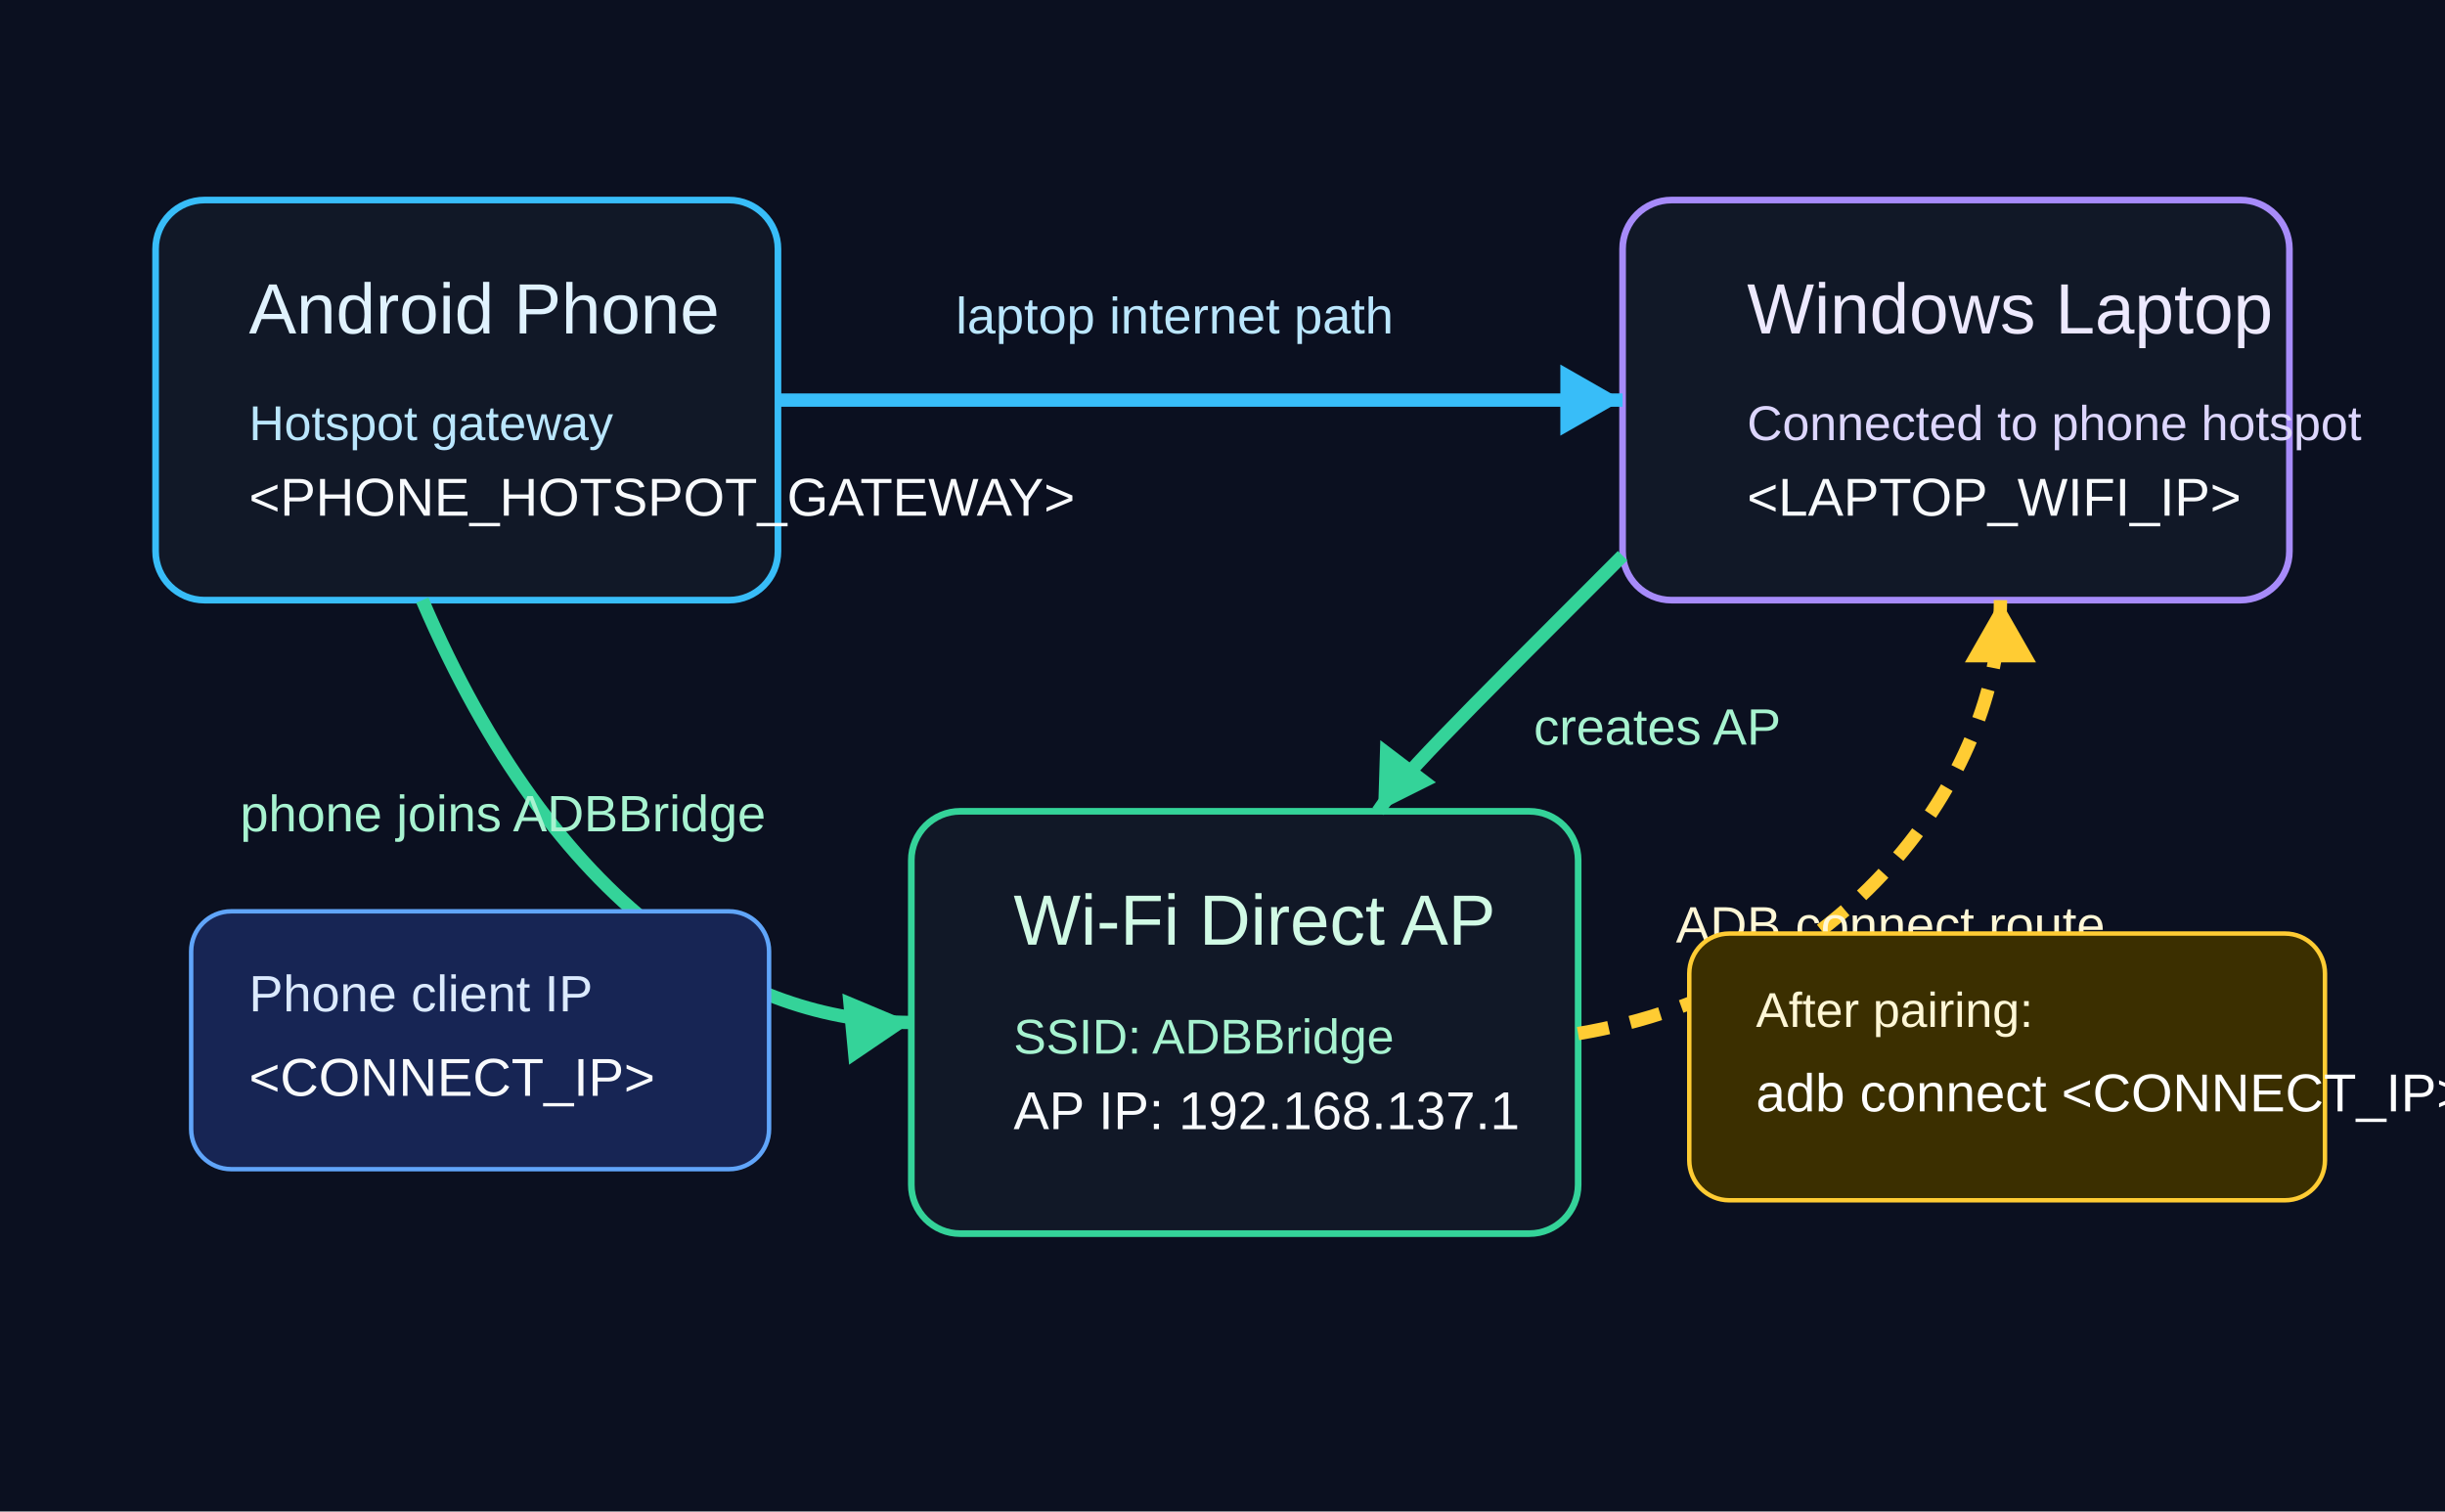
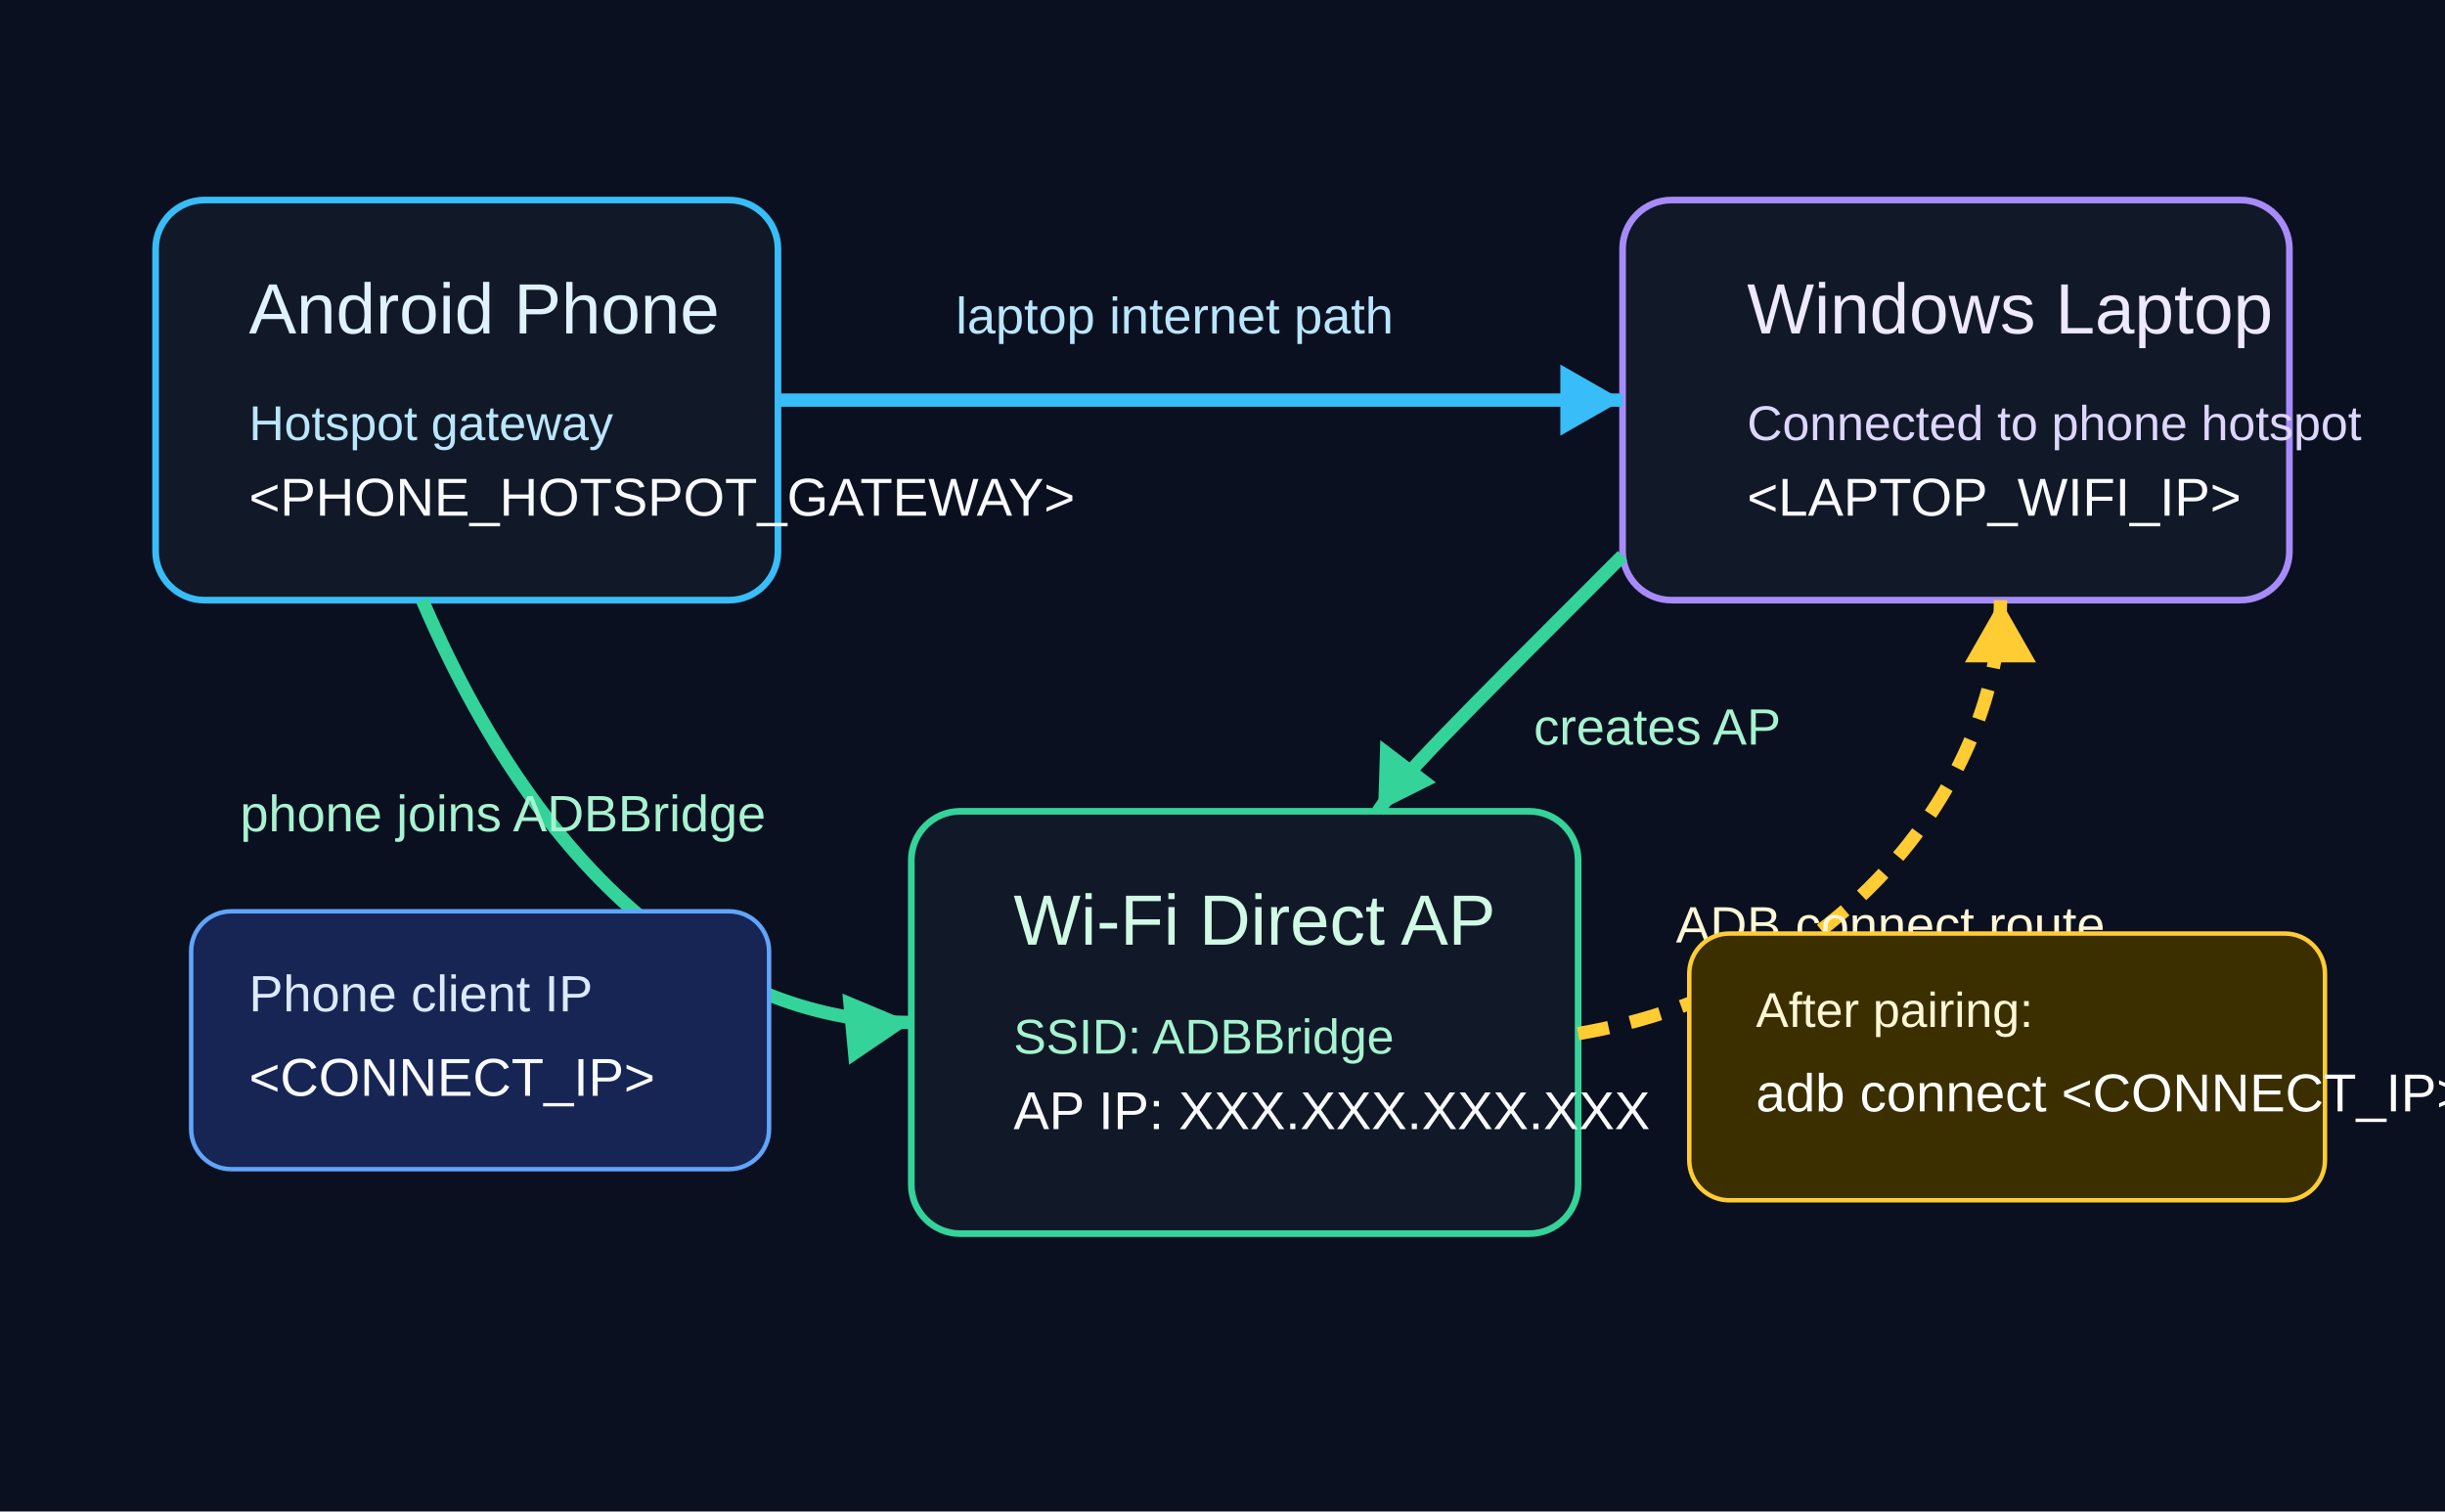
<svg xmlns="http://www.w3.org/2000/svg" width="1100" height="680" viewBox="0 0 1100 680" role="img" aria-labelledby="title desc">
  <rect width="1100" height="680" fill="#0b1020" />
  <rect x="70" y="90" width="280" height="180" rx="22" fill="#111827" stroke="#38bdf8" stroke-width="3" />
  <text x="112" y="150" fill="#e0f2fe" font-family="Arial, sans-serif" font-size="32">Android Phone</text>
  <text x="112" y="198" fill="#bae6fd" font-family="Arial, sans-serif" font-size="22">Hotspot gateway</text>
  <text x="112" y="232" fill="#f8fafc" font-family="Arial, sans-serif" font-size="24">&lt;PHONE_HOTSPOT_GATEWAY&gt;</text>
  <rect x="730" y="90" width="300" height="180" rx="22" fill="#111827" stroke="#a78bfa" stroke-width="3" />
  <text x="786" y="150" fill="#ede9fe" font-family="Arial, sans-serif" font-size="32">Windows Laptop</text>
  <text x="786" y="198" fill="#ddd6fe" font-family="Arial, sans-serif" font-size="22">Connected to phone hotspot</text>
  <text x="786" y="232" fill="#f8fafc" font-family="Arial, sans-serif" font-size="24">&lt;LAPTOP_WIFI_IP&gt;</text>
  <rect x="410" y="365" width="300" height="190" rx="22" fill="#111827" stroke="#34d399" stroke-width="3" />
  <text x="456" y="425" fill="#d1fae5" font-family="Arial, sans-serif" font-size="32">Wi-Fi Direct AP</text>
  <text x="456" y="474" fill="#a7f3d0" font-family="Arial, sans-serif" font-size="22">SSID: ADBBridge</text>
-   <text x="456" y="508" fill="#f8fafc" font-family="Arial, sans-serif" font-size="24">AP IP: 192.168.137.1</text>
+   <text x="456" y="508" fill="#f8fafc" font-family="Arial, sans-serif" font-size="24">AP IP: XXX.XXX.XXX.XXX</text>
  <path d="M350 180 L730 180" stroke="#38bdf8" stroke-width="6" fill="none" />
  <polygon points="730,180 702,164 702,196" fill="#38bdf8" />
  <text x="430" y="150" fill="#bae6fd" font-family="Arial, sans-serif" font-size="23">laptop internet path</text>
  <path d="M730 250 C650 330 630 350 620 365" stroke="#34d399" stroke-width="6" fill="none" />
  <polygon points="620,365 621,333 646,352" fill="#34d399" />
  <text x="690" y="335" fill="#a7f3d0" font-family="Arial, sans-serif" font-size="23">creates AP</text>
  <path d="M190 270 C250 410 335 460 410 460" stroke="#34d399" stroke-width="6" fill="none" />
  <polygon points="410,460 379,447 382,479" fill="#34d399" />
  <text x="108" y="374" fill="#a7f3d0" font-family="Arial, sans-serif" font-size="23">phone joins ADBBridge</text>
  <rect x="86" y="410" width="260" height="116" rx="18" fill="#172554" stroke="#60a5fa" stroke-width="2" />
  <text x="112" y="455" fill="#dbeafe" font-family="Arial, sans-serif" font-size="23">Phone client IP</text>
  <text x="112" y="493" fill="#f8fafc" font-family="Arial, sans-serif" font-size="24">&lt;CONNECT_IP&gt;</text>
  <path d="M710 465 C830 445 900 350 900 270" stroke="#ffcc33" stroke-width="6" fill="none" stroke-dasharray="14 10" />
  <polygon points="900,270 884,298 916,298" fill="#ffcc33" />
  <text x="754" y="424" fill="#fff7d6" font-family="Arial, sans-serif" font-size="23">ADB connect route</text>
  <rect x="760" y="420" width="286" height="120" rx="18" fill="#3b2f00" stroke="#ffcc33" stroke-width="2" />
  <text x="790" y="462" fill="#fff7d6" font-family="Arial, sans-serif" font-size="22">After pairing:</text>
  <text x="790" y="500" fill="#ffffff" font-family="Arial, sans-serif" font-size="24">adb connect &lt;CONNECT_IP&gt;:&lt;PORT&gt;</text>
</svg>
